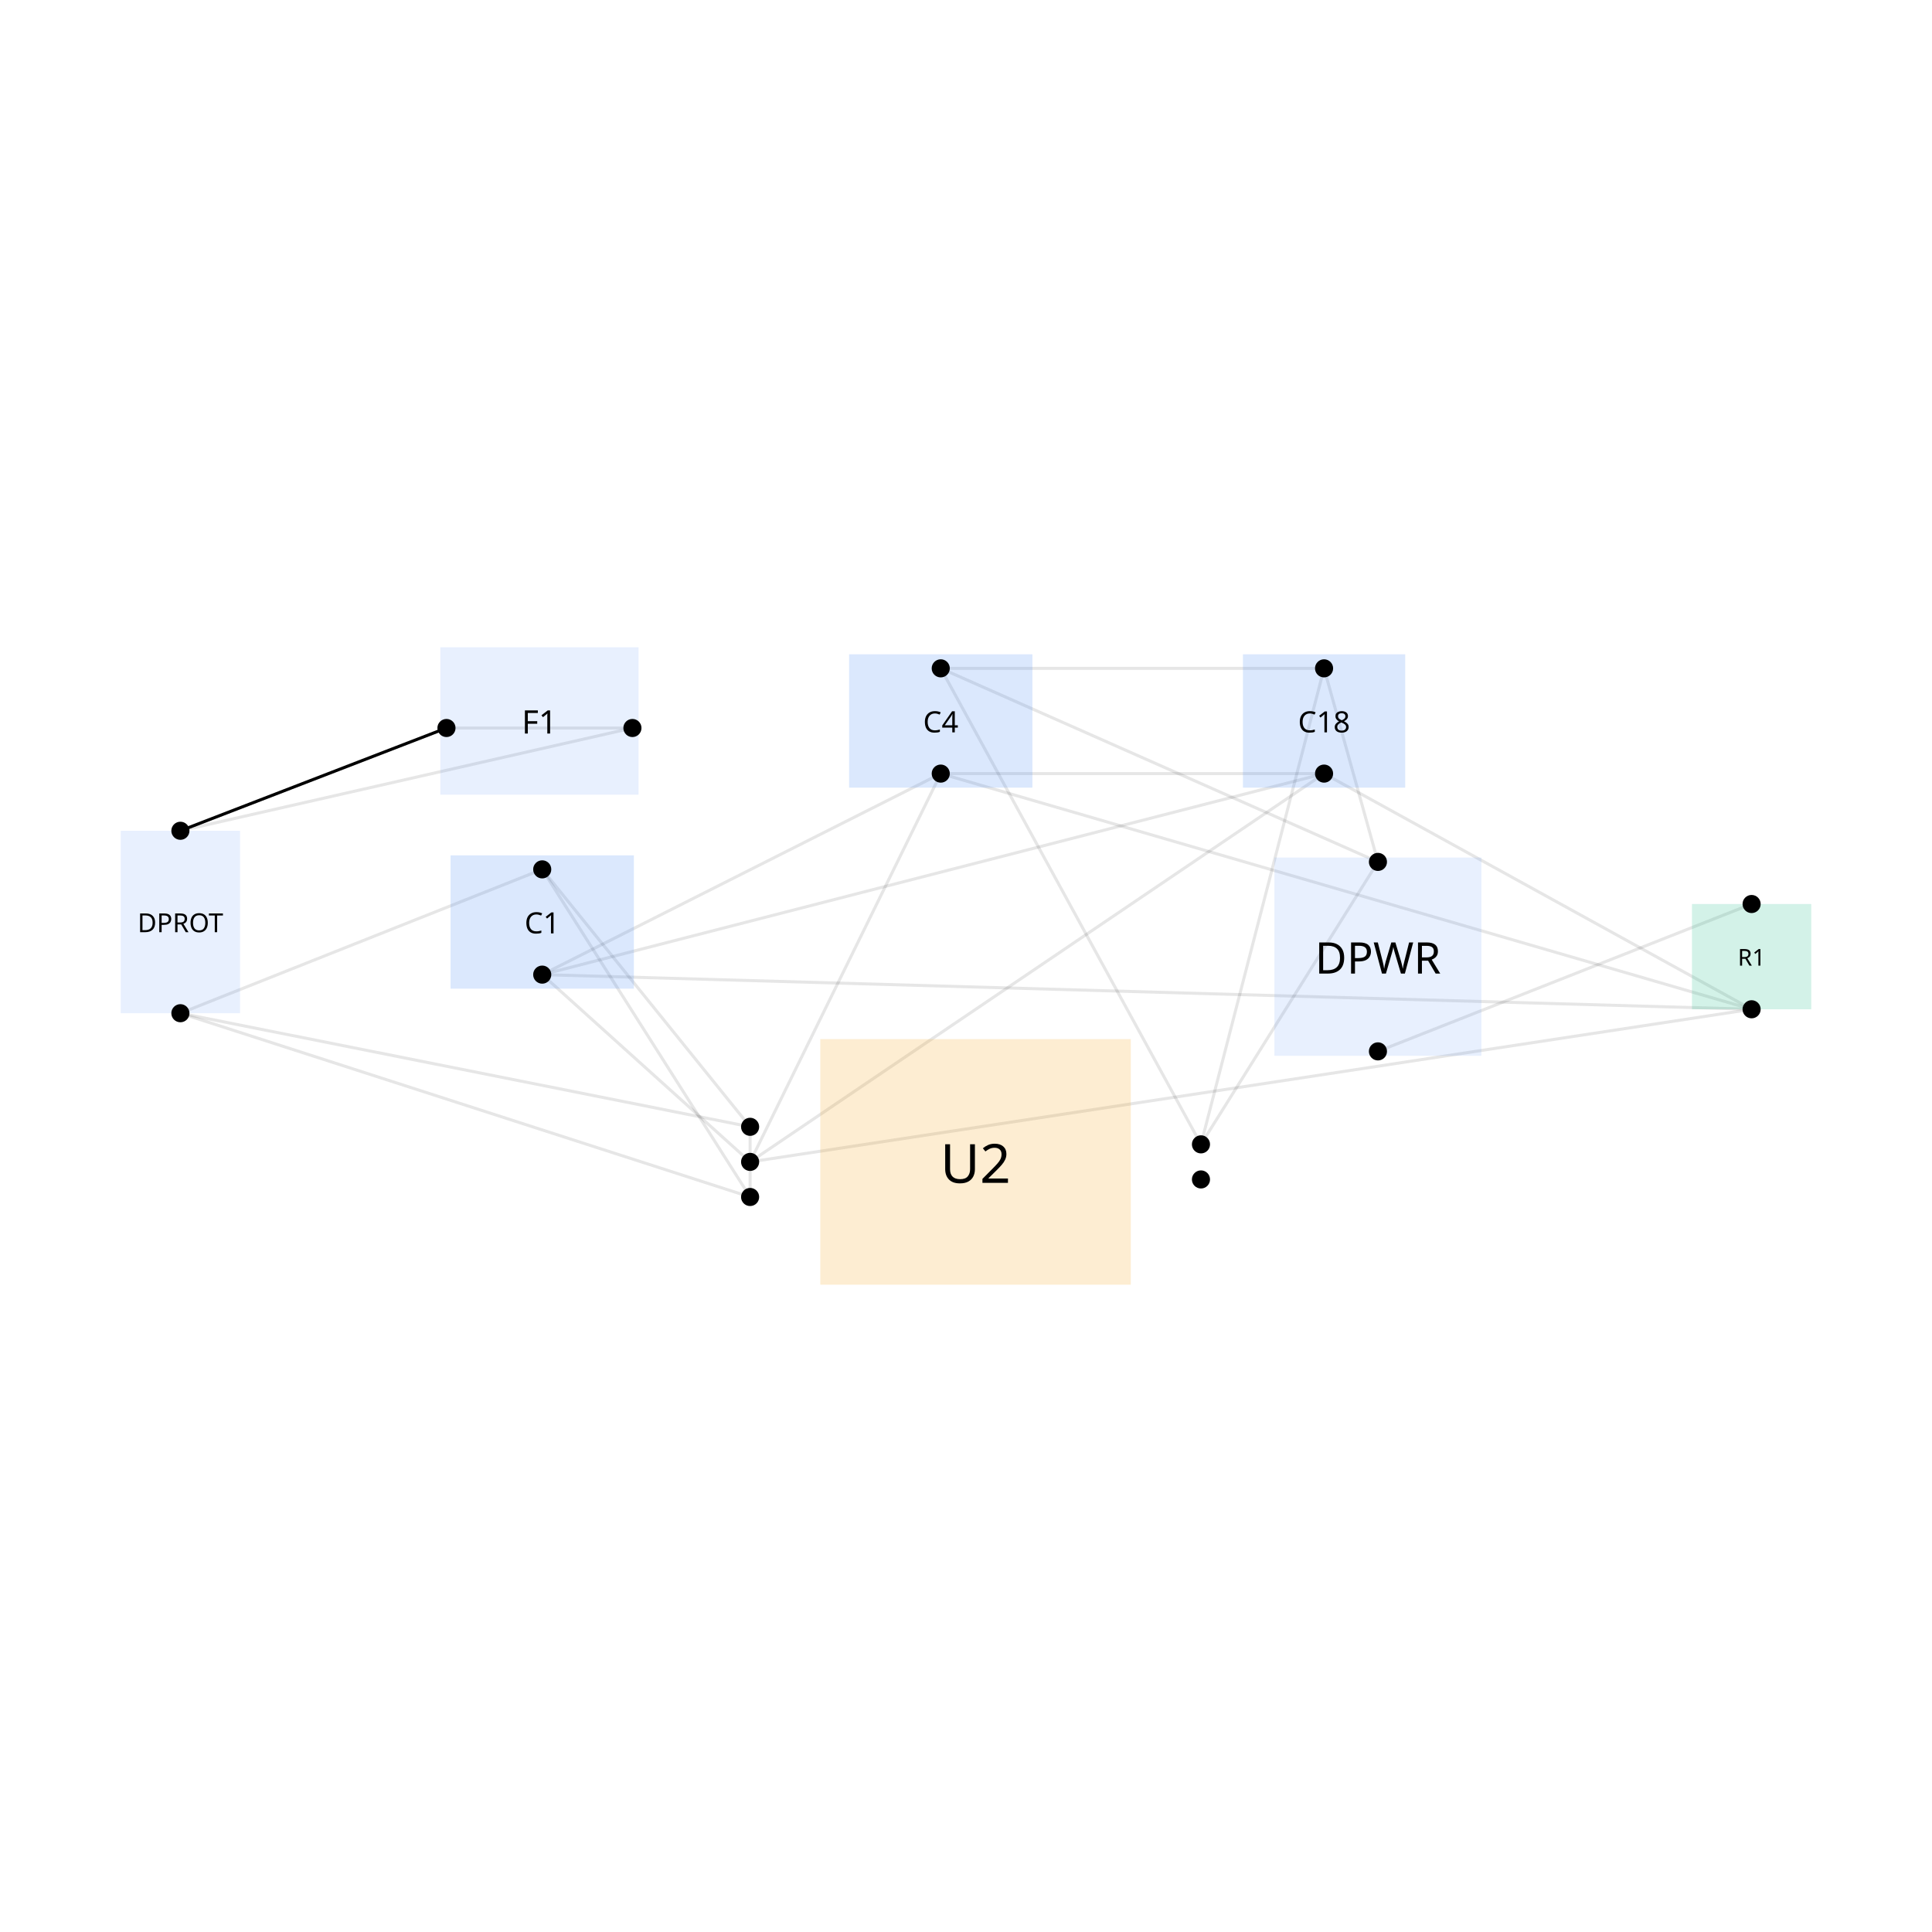
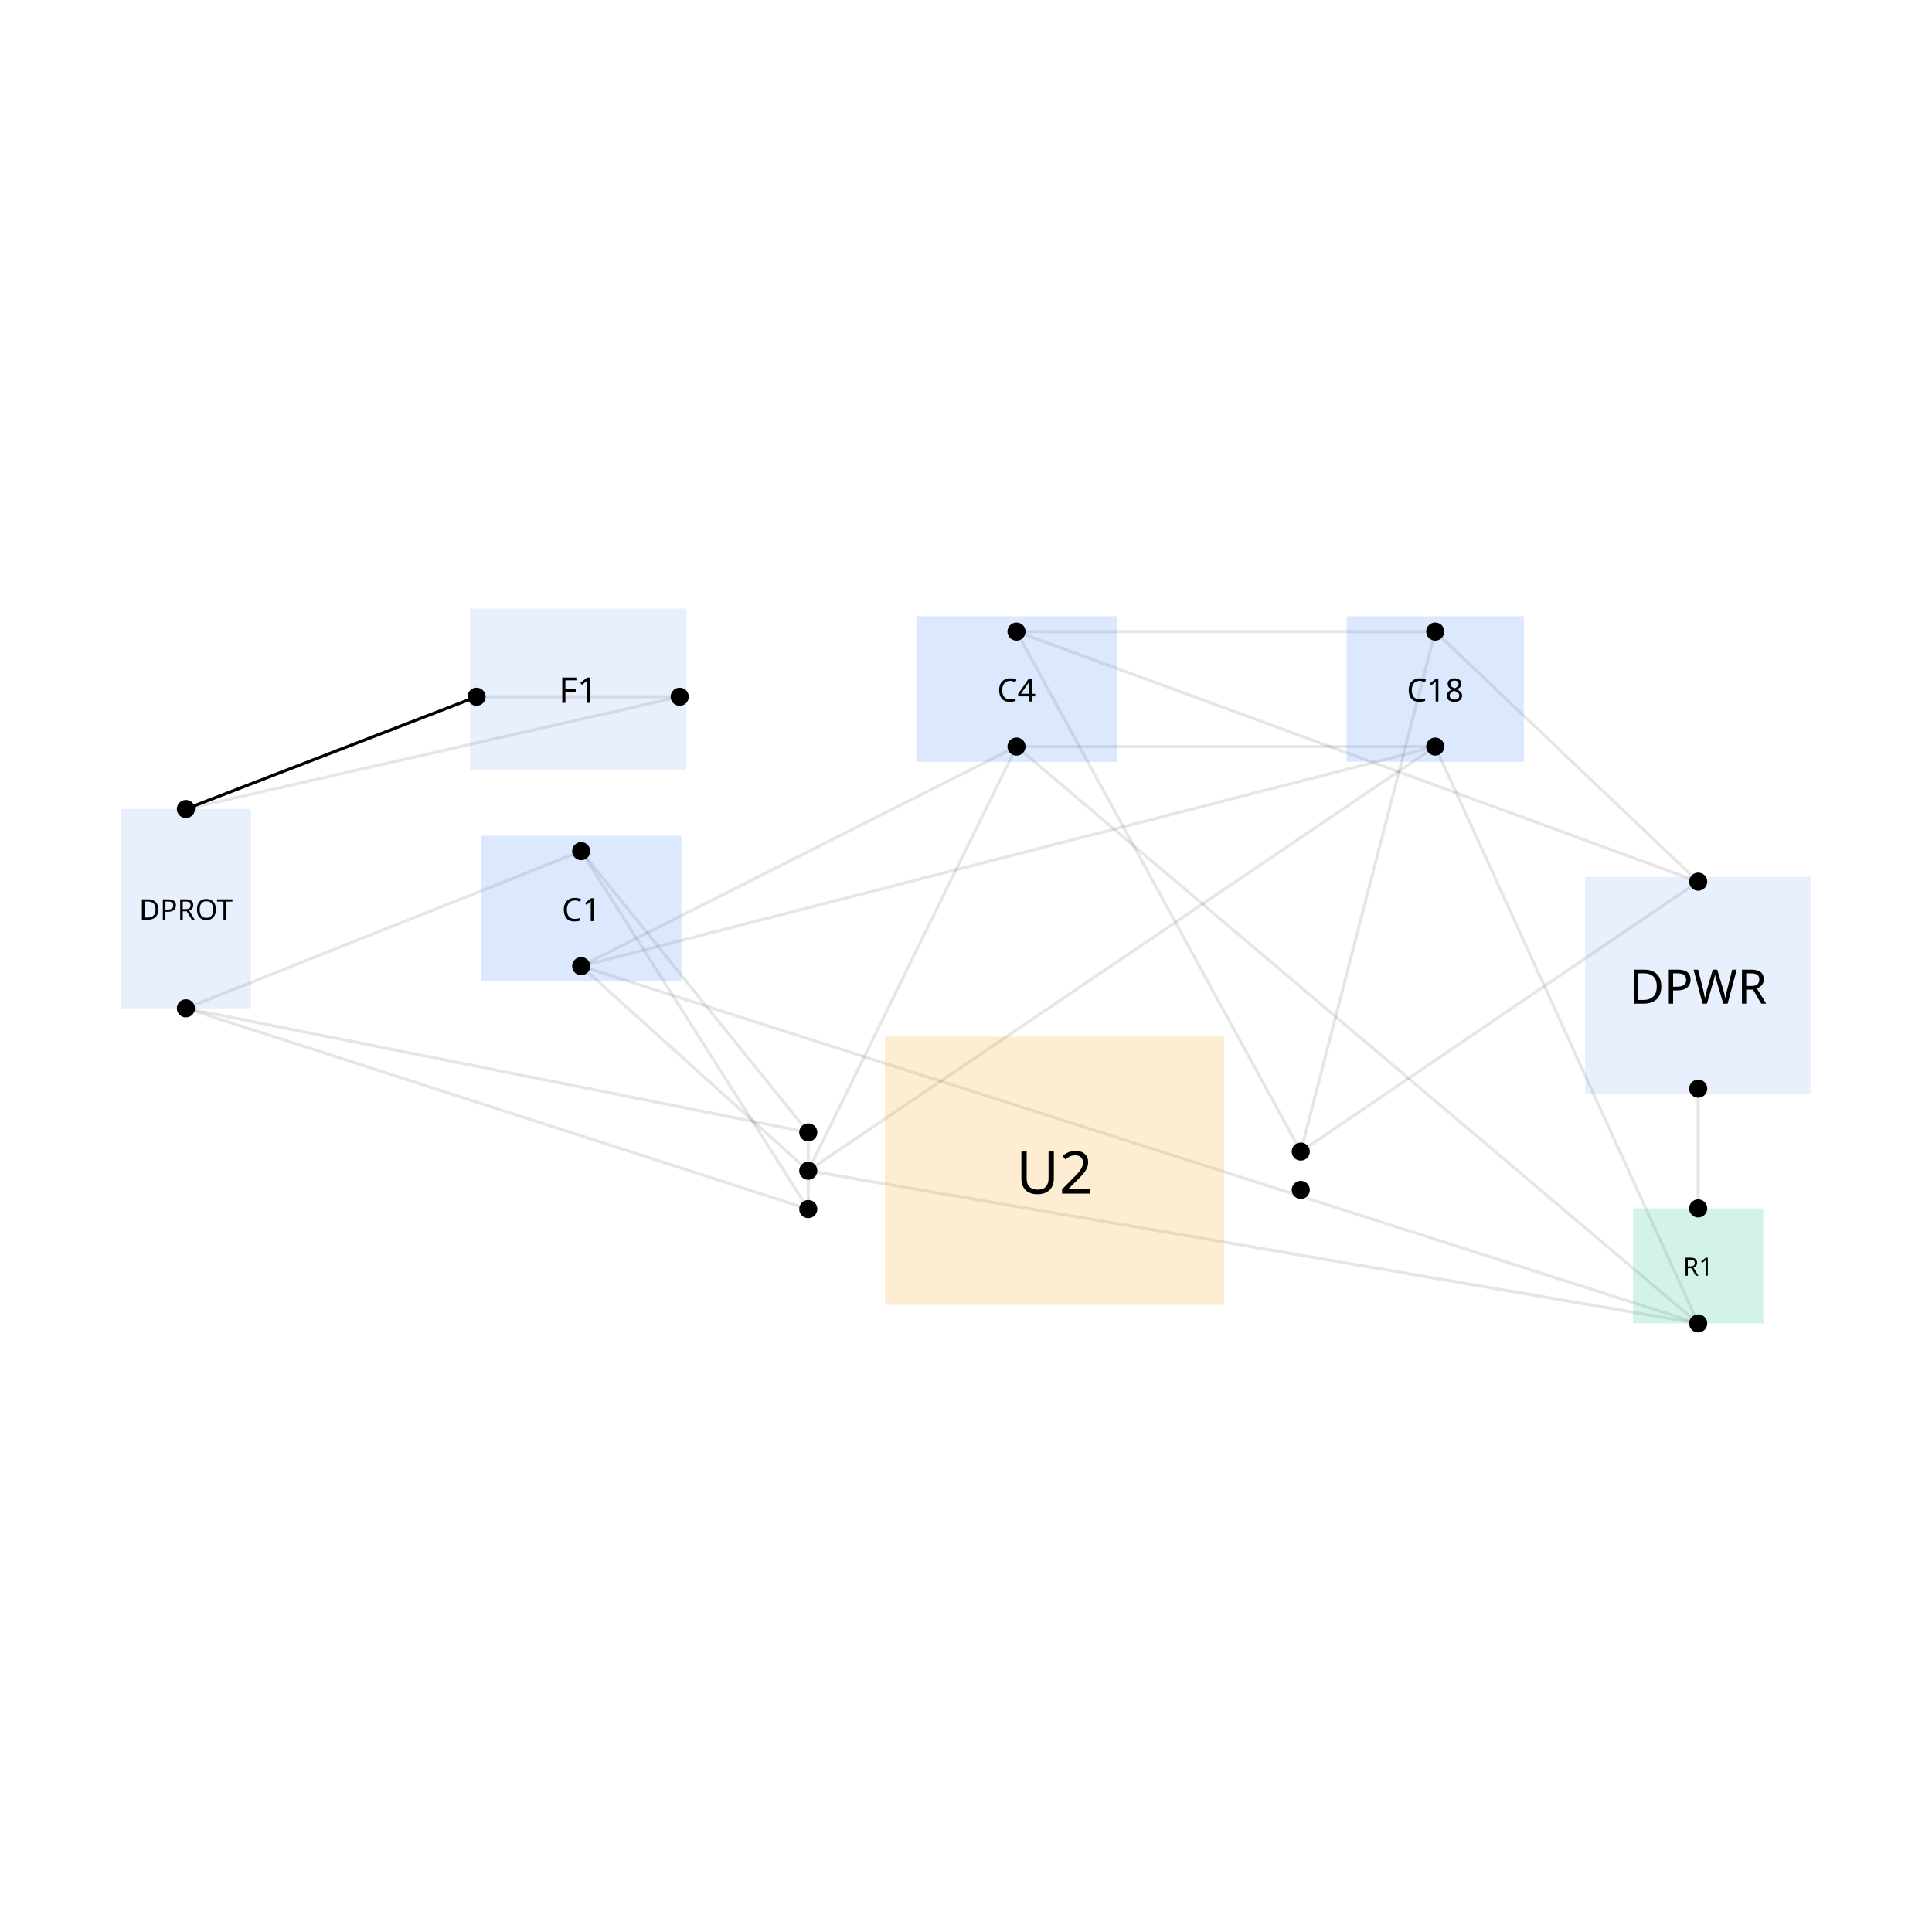
<svg xmlns="http://www.w3.org/2000/svg" width="640" height="640" viewBox="0 0 640 640">
  <rect width="100%" height="100%" fill="white" />
  <g>
-     <polyline data-points="-4.532499999999999,1.8875000000000002 -1.9558333333333324,2.473333333333333" data-type="line" data-label="" points="59.759,275.204 209.499,241.159" fill="none" stroke="rgba(0,0,0,0.1)" stroke-width="1px" />
+     <polyline data-points="-4.532499999999999,1.8875000000000002 -1.9558333333333324,2.473333333333333" data-type="line" data-label="" points="61.584,267.997 225.159,230.806" fill="none" stroke="rgba(0,0,0,0.1)" stroke-width="1px" />
  </g>
  <g>
-     <polyline data-points="-4.532499999999999,1.8875000000000002 -3.0158333333333323,2.473333333333333" data-type="line" data-label="" points="59.759,275.204 147.898,241.159" fill="none" stroke="rgba(0,0,0,0.1)" stroke-width="1px" />
+     <polyline data-points="-4.532499999999999,1.8875000000000002 -3.0158333333333323,2.473333333333333" data-type="line" data-label="" points="61.584,267.997 157.867,230.806" fill="none" stroke="rgba(0,0,0,0.1)" stroke-width="1px" />
  </g>
  <g>
-     <polyline data-points="-1.9558333333333324,2.473333333333333 -3.0158333333333323,2.473333333333333" data-type="line" data-label="" points="209.499,241.159 147.898,241.159" fill="none" stroke="rgba(0,0,0,0.1)" stroke-width="1px" />
+     <polyline data-points="-1.9558333333333324,2.473333333333333 -3.0158333333333323,2.473333333333333" data-type="line" data-label="" points="225.159,230.806 157.867,230.806" fill="none" stroke="rgba(0,0,0,0.1)" stroke-width="1px" />
  </g>
  <g>
-     <polyline data-points="-4.532499999999999,0.8475000000000001 -1.2850000000000001,0.2" data-type="line" data-label="" points="59.759,335.642 248.484,373.271" fill="none" stroke="rgba(0,0,0,0.1)" stroke-width="1px" />
+     <polyline data-points="-4.532499999999999,0.8475000000000001 -1.2850000000000001,0.2" data-type="line" data-label="" points="61.584,334.019 267.746,375.124" fill="none" stroke="rgba(0,0,0,0.1)" stroke-width="1px" />
  </g>
  <g>
-     <polyline data-points="-4.532499999999999,0.8475000000000001 -1.2850000000000001,-0.2" data-type="line" data-label="" points="59.759,335.642 248.484,396.517" fill="none" stroke="rgba(0,0,0,0.1)" stroke-width="1px" />
+     <polyline data-points="-4.532499999999999,0.8475000000000001 -1.2850000000000001,-0.2" data-type="line" data-label="" points="61.584,334.019 267.746,400.518" fill="none" stroke="rgba(0,0,0,0.1)" stroke-width="1px" />
  </g>
  <g>
-     <polyline data-points="-4.532499999999999,0.8475000000000001 -2.469999999999999,1.6675000000000002" data-type="line" data-label="" points="59.759,335.642 179.619,287.989" fill="none" stroke="rgba(0,0,0,0.1)" stroke-width="1px" />
+     <polyline data-points="-4.532499999999999,0.8475000000000001 -2.469999999999999,1.6675000000000002" data-type="line" data-label="" points="61.584,334.019 192.518,281.963" fill="none" stroke="rgba(0,0,0,0.1)" stroke-width="1px" />
  </g>
  <g>
-     <polyline data-points="-1.2850000000000001,0.2 -1.2850000000000001,-0.2" data-type="line" data-label="" points="248.484,373.271 248.484,396.517" fill="none" stroke="rgba(0,0,0,0.1)" stroke-width="1px" />
+     <polyline data-points="-1.2850000000000001,0.2 -1.2850000000000001,-0.2" data-type="line" data-label="" points="267.746,375.124 267.746,400.518" fill="none" stroke="rgba(0,0,0,0.1)" stroke-width="1px" />
  </g>
  <g>
-     <polyline data-points="-1.2850000000000001,0.2 -2.469999999999999,1.6675000000000002" data-type="line" data-label="" points="248.484,373.271 179.619,287.989" fill="none" stroke="rgba(0,0,0,0.1)" stroke-width="1px" />
+     <polyline data-points="-1.2850000000000001,0.2 -2.469999999999999,1.6675000000000002" data-type="line" data-label="" points="267.746,375.124 192.518,281.963" fill="none" stroke="rgba(0,0,0,0.1)" stroke-width="1px" />
  </g>
  <g>
-     <polyline data-points="-1.2850000000000001,-0.2 -2.469999999999999,1.6675000000000002" data-type="line" data-label="" points="248.484,396.517 179.619,287.989" fill="none" stroke="rgba(0,0,0,0.1)" stroke-width="1px" />
+     <polyline data-points="-1.2850000000000001,-0.2 -2.469999999999999,1.6675000000000002" data-type="line" data-label="" points="267.746,400.518 192.518,281.963" fill="none" stroke="rgba(0,0,0,0.1)" stroke-width="1px" />
  </g>
  <g>
-     <polyline data-points="-1.2850000000000001,0 -2.469999999999999,1.0675000000000001" data-type="line" data-label="" points="248.484,384.894 179.619,322.857" fill="none" stroke="rgba(0,0,0,0.1)" stroke-width="1px" />
+     <polyline data-points="-1.2850000000000001,0 -2.469999999999999,1.0675000000000001" data-type="line" data-label="" points="267.746,387.821 192.518,320.053" fill="none" stroke="rgba(0,0,0,0.1)" stroke-width="1px" />
  </g>
  <g>
-     <polyline data-points="-1.2850000000000001,0 -0.19833333333333233,2.2133333333333334" data-type="line" data-label="" points="248.484,384.894 311.634,256.268" fill="none" stroke="rgba(0,0,0,0.1)" stroke-width="1px" />
+     <polyline data-points="-1.2850000000000001,0 -0.19833333333333233,2.2133333333333334" data-type="line" data-label="" points="267.746,387.821 336.73,247.312" fill="none" stroke="rgba(0,0,0,0.1)" stroke-width="1px" />
  </g>
  <g>
-     <polyline data-points="-1.2850000000000001,0 4.42375,0.8699999999999992" data-type="line" data-label="" points="248.484,384.894 580.241,334.335" fill="none" stroke="rgba(0,0,0,0.1)" stroke-width="1px" />
+     <polyline data-points="-1.2850000000000001,0 3.35875,-0.7966666666666669" data-type="line" data-label="" points="267.746,387.821 562.545,438.396" fill="none" stroke="rgba(0,0,0,0.1)" stroke-width="1px" />
  </g>
  <g>
-     <polyline data-points="-1.2850000000000001,0 1.9866666666666681,2.2133333333333334" data-type="line" data-label="" points="248.484,384.894 438.613,256.268" fill="none" stroke="rgba(0,0,0,0.1)" stroke-width="1px" />
+     <polyline data-points="-1.2850000000000001,0 1.9866666666666681,2.2133333333333334" data-type="line" data-label="" points="267.746,387.821 475.441,247.312" fill="none" stroke="rgba(0,0,0,0.1)" stroke-width="1px" />
  </g>
  <g>
-     <polyline data-points="-2.469999999999999,1.0675000000000001 -0.19833333333333233,2.2133333333333334" data-type="line" data-label="" points="179.619,322.857 311.634,256.268" fill="none" stroke="rgba(0,0,0,0.1)" stroke-width="1px" />
+     <polyline data-points="-2.469999999999999,1.0675000000000001 -0.19833333333333233,2.2133333333333334" data-type="line" data-label="" points="192.518,320.053 336.73,247.312" fill="none" stroke="rgba(0,0,0,0.1)" stroke-width="1px" />
  </g>
  <g>
-     <polyline data-points="-2.469999999999999,1.0675000000000001 4.42375,0.8699999999999992" data-type="line" data-label="" points="179.619,322.857 580.241,334.335" fill="none" stroke="rgba(0,0,0,0.1)" stroke-width="1px" />
+     <polyline data-points="-2.469999999999999,1.0675000000000001 3.35875,-0.7966666666666669" data-type="line" data-label="" points="192.518,320.053 562.545,438.396" fill="none" stroke="rgba(0,0,0,0.1)" stroke-width="1px" />
  </g>
  <g>
-     <polyline data-points="-2.469999999999999,1.0675000000000001 1.9866666666666681,2.2133333333333334" data-type="line" data-label="" points="179.619,322.857 438.613,256.268" fill="none" stroke="rgba(0,0,0,0.1)" stroke-width="1px" />
+     <polyline data-points="-2.469999999999999,1.0675000000000001 1.9866666666666681,2.2133333333333334" data-type="line" data-label="" points="192.518,320.053 475.441,247.312" fill="none" stroke="rgba(0,0,0,0.1)" stroke-width="1px" />
  </g>
  <g>
-     <polyline data-points="-0.19833333333333233,2.2133333333333334 4.42375,0.8699999999999992" data-type="line" data-label="" points="311.634,256.268 580.241,334.335" fill="none" stroke="rgba(0,0,0,0.1)" stroke-width="1px" />
+     <polyline data-points="-0.19833333333333233,2.2133333333333334 3.35875,-0.7966666666666669" data-type="line" data-label="" points="336.73,247.312 562.545,438.396" fill="none" stroke="rgba(0,0,0,0.1)" stroke-width="1px" />
  </g>
  <g>
-     <polyline data-points="-0.19833333333333233,2.2133333333333334 1.9866666666666681,2.2133333333333334" data-type="line" data-label="" points="311.634,256.268 438.613,256.268" fill="none" stroke="rgba(0,0,0,0.1)" stroke-width="1px" />
+     <polyline data-points="-0.19833333333333233,2.2133333333333334 1.9866666666666681,2.2133333333333334" data-type="line" data-label="" points="336.73,247.312 475.441,247.312" fill="none" stroke="rgba(0,0,0,0.1)" stroke-width="1px" />
  </g>
  <g>
-     <polyline data-points="4.42375,0.8699999999999992 1.9866666666666681,2.2133333333333334" data-type="line" data-label="" points="580.241,334.335 438.613,256.268" fill="none" stroke="rgba(0,0,0,0.1)" stroke-width="1px" />
+     <polyline data-points="3.35875,-0.7966666666666669 1.9866666666666681,2.2133333333333334" data-type="line" data-label="" points="562.545,438.396 475.441,247.312" fill="none" stroke="rgba(0,0,0,0.1)" stroke-width="1px" />
  </g>
  <g>
-     <polyline data-points="1.2850000000000001,0.1 -0.1983333333333324,2.813333333333333" data-type="line" data-label="" points="397.836,379.082 311.634,221.4" fill="none" stroke="rgba(0,0,0,0.1)" stroke-width="1px" />
+     <polyline data-points="1.2850000000000001,0.1 -0.1983333333333324,2.813333333333333" data-type="line" data-label="" points="430.897,381.473 336.73,209.222" fill="none" stroke="rgba(0,0,0,0.1)" stroke-width="1px" />
  </g>
  <g>
-     <polyline data-points="1.2850000000000001,0.1 2.29375,1.7099999999999993" data-type="line" data-label="" points="397.836,379.082 456.459,285.519" fill="none" stroke="rgba(0,0,0,0.1)" stroke-width="1px" />
+     <polyline data-points="1.2850000000000001,0.1 3.35875,1.5083333333333333" data-type="line" data-label="" points="430.897,381.473 562.545,292.067" fill="none" stroke="rgba(0,0,0,0.1)" stroke-width="1px" />
  </g>
  <g>
-     <polyline data-points="1.2850000000000001,0.1 1.9866666666666681,2.813333333333333" data-type="line" data-label="" points="397.836,379.082 438.613,221.4" fill="none" stroke="rgba(0,0,0,0.1)" stroke-width="1px" />
+     <polyline data-points="1.2850000000000001,0.1 1.9866666666666681,2.813333333333333" data-type="line" data-label="" points="430.897,381.473 475.441,209.222" fill="none" stroke="rgba(0,0,0,0.1)" stroke-width="1px" />
  </g>
  <g>
-     <polyline data-points="-0.1983333333333324,2.813333333333333 2.29375,1.7099999999999993" data-type="line" data-label="" points="311.634,221.4 456.459,285.519" fill="none" stroke="rgba(0,0,0,0.1)" stroke-width="1px" />
+     <polyline data-points="-0.1983333333333324,2.813333333333333 3.35875,1.5083333333333333" data-type="line" data-label="" points="336.73,209.222 562.545,292.067" fill="none" stroke="rgba(0,0,0,0.1)" stroke-width="1px" />
  </g>
  <g>
-     <polyline data-points="-0.1983333333333324,2.813333333333333 1.9866666666666681,2.813333333333333" data-type="line" data-label="" points="311.634,221.4 438.613,221.4" fill="none" stroke="rgba(0,0,0,0.1)" stroke-width="1px" />
+     <polyline data-points="-0.1983333333333324,2.813333333333333 1.9866666666666681,2.813333333333333" data-type="line" data-label="" points="336.73,209.222 475.441,209.222" fill="none" stroke="rgba(0,0,0,0.1)" stroke-width="1px" />
  </g>
  <g>
-     <polyline data-points="2.29375,1.7099999999999993 1.9866666666666681,2.813333333333333" data-type="line" data-label="" points="456.459,285.519 438.613,221.4" fill="none" stroke="rgba(0,0,0,0.1)" stroke-width="1px" />
+     <polyline data-points="3.35875,1.5083333333333333 1.9866666666666681,2.813333333333333" data-type="line" data-label="" points="562.545,292.067 475.441,209.222" fill="none" stroke="rgba(0,0,0,0.1)" stroke-width="1px" />
  </g>
  <g>
-     <polyline data-points="2.29375,0.6299999999999992 4.42375,1.4699999999999993" data-type="line" data-label="" points="456.459,348.282 580.241,299.466" fill="none" stroke="rgba(0,0,0,0.1)" stroke-width="1px" />
+     <polyline data-points="3.35875,0.42833333333333323 3.35875,-0.19666666666666682" data-type="line" data-label="" points="562.545,360.629 562.545,400.306" fill="none" stroke="rgba(0,0,0,0.1)" stroke-width="1px" />
  </g>
  <g>
-     <polyline data-points="-3.0158333333333323,2.473333333333333 -4.532499999999999,1.8875000000000002" data-type="line" data-label="" points="147.898,241.159 59.759,275.204" fill="none" stroke="black" stroke-width="1px" />
+     <polyline data-points="-3.0158333333333323,2.473333333333333 -4.532499999999999,1.8875000000000002" data-type="line" data-label="" points="157.867,230.806 61.584,267.997" fill="none" stroke="black" stroke-width="1px" />
  </g>
  <g>
-     <rect data-type="rect" data-label="DPROT" data-x="-4.532499999999999" data-y="1.3675000000000002" x="40" y="275.204" width="39.517" height="60.438" fill="rgba(59, 130, 246, 0.12)" stroke="none" stroke-width="0.017" />
+     <rect data-type="rect" data-label="DPROT" data-x="-4.532499999999999" data-y="1.3675000000000002" x="40" y="267.997" width="43.168" height="66.022" fill="rgba(59, 130, 246, 0.12)" stroke="none" stroke-width="0.016" />
  </g>
  <g>
-     <rect data-type="rect" data-label="F1" data-x="-2.4858333333333325" data-y="2.513333333333333" x="145.864" y="214.426" width="65.669" height="48.816" fill="rgba(59, 130, 246, 0.12)" stroke="none" stroke-width="0.017" />
+     <rect data-type="rect" data-label="F1" data-x="-2.4858333333333325" data-y="2.513333333333333" x="155.645" y="201.604" width="71.736" height="53.326" fill="rgba(59, 130, 246, 0.12)" stroke="none" stroke-width="0.016" />
  </g>
  <g>
-     <rect data-type="rect" data-label="U2" data-x="0" data-y="0" x="271.729" y="344.214" width="102.862" height="81.359" fill="rgba(245, 158, 11, 0.18)" stroke="none" stroke-width="0.017" />
+     <rect data-type="rect" data-label="U2" data-x="0" data-y="0" x="293.139" y="343.383" width="112.365" height="88.876" fill="rgba(245, 158, 11, 0.18)" stroke="none" stroke-width="0.016" />
  </g>
  <g>
-     <rect data-type="rect" data-label="C1" data-x="-2.469999999999999" data-y="1.3675000000000002" x="149.254" y="283.34" width="60.729" height="44.167" fill="rgba(59, 130, 246, 0.18)" stroke="none" stroke-width="0.017" />
+     <rect data-type="rect" data-label="C1" data-x="-2.469999999999999" data-y="1.3675000000000002" x="159.348" y="276.884" width="66.34" height="48.247" fill="rgba(59, 130, 246, 0.18)" stroke="none" stroke-width="0.016" />
  </g>
  <g>
-     <rect data-type="rect" data-label="C4" data-x="-0.19833333333333236" data-y="2.513333333333333" x="281.27" y="216.751" width="60.729" height="44.167" fill="rgba(59, 130, 246, 0.18)" stroke="none" stroke-width="0.017" />
+     <rect data-type="rect" data-label="C4" data-x="-0.19833333333333236" data-y="2.513333333333333" x="303.561" y="204.143" width="66.34" height="48.247" fill="rgba(59, 130, 246, 0.18)" stroke="none" stroke-width="0.016" />
  </g>
  <g>
-     <rect data-type="rect" data-label="DPWR" data-x="2.29375" data-y="1.1699999999999993" x="422.171" y="284.066" width="68.574" height="65.669" fill="rgba(59, 130, 246, 0.12)" stroke="none" stroke-width="0.017" />
+     <rect data-type="rect" data-label="DPWR" data-x="3.35875" data-y="0.9683333333333333" x="525.09" y="290.48" width="74.91" height="71.736" fill="rgba(59, 130, 246, 0.12)" stroke="none" stroke-width="0.016" />
  </g>
  <g>
-     <rect data-type="rect" data-label="R1" data-x="4.42375" data-y="1.1699999999999993" x="560.483" y="299.466" width="39.517" height="34.868" fill="rgba(16, 185, 129, 0.18)" stroke="none" stroke-width="0.017" />
+     <rect data-type="rect" data-label="R1" data-x="3.35875" data-y="-0.4966666666666668" x="540.961" y="400.306" width="43.168" height="38.09" fill="rgba(16, 185, 129, 0.18)" stroke="none" stroke-width="0.016" />
  </g>
  <g>
-     <rect data-type="rect" data-label="C18" data-x="1.9866666666666681" data-y="2.513333333333333" x="411.735" y="216.751" width="53.755" height="44.167" fill="rgba(59, 130, 246, 0.18)" stroke="none" stroke-width="0.017" />
+     <rect data-type="rect" data-label="C18" data-x="1.9866666666666681" data-y="2.513333333333333" x="446.08" y="204.143" width="58.722" height="48.247" fill="rgba(59, 130, 246, 0.18)" stroke="none" stroke-width="0.016" />
  </g>
-   <text data-type="text" data-label="DPROT" data-x="-4.532499999999999" data-y="1.3675000000000002" x="59.759" y="305.423" fill="black" font-size="8.694" font-family="sans-serif" text-anchor="middle" dominant-baseline="central">DPROT</text>
-   <text data-type="text" data-label="F1" data-x="-2.4858333333333325" data-y="2.513333333333333" x="178.698" y="238.834" fill="black" font-size="10.739" font-family="sans-serif" text-anchor="middle" dominant-baseline="central">F1</text>
-   <text data-type="text" data-label="U2" data-x="0" data-y="0" x="323.16" y="384.894" fill="black" font-size="17.899" font-family="sans-serif" text-anchor="middle" dominant-baseline="central">U2</text>
-   <text data-type="text" data-label="C1" data-x="-2.469999999999999" data-y="1.3675000000000002" x="179.619" y="305.423" fill="black" font-size="9.717" font-family="sans-serif" text-anchor="middle" dominant-baseline="central">C1</text>
-   <text data-type="text" data-label="C4" data-x="-0.19833333333333236" data-y="2.513333333333333" x="311.634" y="238.834" fill="black" font-size="9.717" font-family="sans-serif" text-anchor="middle" dominant-baseline="central">C4</text>
-   <text data-type="text" data-label="DPWR" data-x="2.29375" data-y="1.1699999999999993" x="456.459" y="316.901" fill="black" font-size="14.447" font-family="sans-serif" text-anchor="middle" dominant-baseline="central">DPWR</text>
-   <text data-type="text" data-label="R1" data-x="4.42375" data-y="1.1699999999999993" x="580.241" y="316.901" fill="black" font-size="7.671" font-family="sans-serif" text-anchor="middle" dominant-baseline="central">R1</text>
-   <text data-type="text" data-label="C18" data-x="1.9866666666666681" data-y="2.513333333333333" x="438.613" y="238.834" fill="black" font-size="9.717" font-family="sans-serif" text-anchor="middle" dominant-baseline="central">C18</text>
+   <text data-type="text" data-label="DPROT" data-x="-4.532499999999999" data-y="1.3675000000000002" x="61.584" y="301.008" fill="black" font-size="9.497" font-family="sans-serif" text-anchor="middle" dominant-baseline="central">DPROT</text>
+   <text data-type="text" data-label="F1" data-x="-2.4858333333333325" data-y="2.513333333333333" x="191.513" y="228.267" fill="black" font-size="11.732" font-family="sans-serif" text-anchor="middle" dominant-baseline="central">F1</text>
+   <text data-type="text" data-label="U2" data-x="0" data-y="0" x="349.321" y="387.821" fill="black" font-size="19.553" font-family="sans-serif" text-anchor="middle" dominant-baseline="central">U2</text>
+   <text data-type="text" data-label="C1" data-x="-2.469999999999999" data-y="1.3675000000000002" x="192.518" y="301.008" fill="black" font-size="10.614" font-family="sans-serif" text-anchor="middle" dominant-baseline="central">C1</text>
+   <text data-type="text" data-label="C4" data-x="-0.19833333333333236" data-y="2.513333333333333" x="336.73" y="228.267" fill="black" font-size="10.614" font-family="sans-serif" text-anchor="middle" dominant-baseline="central">C4</text>
+   <text data-type="text" data-label="DPWR" data-x="3.35875" data-y="0.9683333333333333" x="562.545" y="326.348" fill="black" font-size="15.782" font-family="sans-serif" text-anchor="middle" dominant-baseline="central">DPWR</text>
+   <text data-type="text" data-label="R1" data-x="3.35875" data-y="-0.4966666666666668" x="562.545" y="419.351" fill="black" font-size="8.38" font-family="sans-serif" text-anchor="middle" dominant-baseline="central">R1</text>
+   <text data-type="text" data-label="C18" data-x="1.9866666666666681" data-y="2.513333333333333" x="475.441" y="228.267" fill="black" font-size="10.614" font-family="sans-serif" text-anchor="middle" dominant-baseline="central">C18</text>
  <g>
-     <circle data-type="point" data-label="DPROT.1 (unnamedsubcircuitsubcircuit_source_group_0_connectivity_net0)" data-x="-4.532499999999999" data-y="1.8875000000000002" cx="59.759" cy="275.204" r="3" fill="black" />
+     <circle data-type="point" data-label="DPROT.1 (unnamedsubcircuitsubcircuit_source_group_0_connectivity_net0)" data-x="-4.532499999999999" data-y="1.8875000000000002" cx="61.584" cy="267.997" r="3" fill="black" />
  </g>
  <g>
-     <circle data-type="point" data-label="DPROT.2 (unnamedsubcircuitsubcircuit_source_group_0_connectivity_net1)" data-x="-4.532499999999999" data-y="0.8475000000000001" cx="59.759" cy="335.642" r="3" fill="black" />
+     <circle data-type="point" data-label="DPROT.2 (unnamedsubcircuitsubcircuit_source_group_0_connectivity_net1)" data-x="-4.532499999999999" data-y="0.8475000000000001" cx="61.584" cy="334.019" r="3" fill="black" />
  </g>
  <g>
-     <circle data-type="point" data-label="F1.1 (unnamedsubcircuitsubcircuit_source_group_0_connectivity_net0)" data-x="-1.9558333333333324" data-y="2.473333333333333" cx="209.499" cy="241.159" r="3" fill="black" />
+     <circle data-type="point" data-label="F1.1 (unnamedsubcircuitsubcircuit_source_group_0_connectivity_net0)" data-x="-1.9558333333333324" data-y="2.473333333333333" cx="225.159" cy="230.806" r="3" fill="black" />
  </g>
  <g>
-     <circle data-type="point" data-label="F1.2 (unnamedsubcircuitsubcircuit_source_group_0_connectivity_net0)" data-x="-3.0158333333333323" data-y="2.473333333333333" cx="147.898" cy="241.159" r="3" fill="black" />
+     <circle data-type="point" data-label="F1.2 (unnamedsubcircuitsubcircuit_source_group_0_connectivity_net0)" data-x="-3.0158333333333323" data-y="2.473333333333333" cx="157.867" cy="230.806" r="3" fill="black" />
  </g>
  <g>
-     <circle data-type="point" data-label="U2.1 (unnamedsubcircuitsubcircuit_source_group_0_connectivity_net1)" data-x="-1.2850000000000001" data-y="0.2" cx="248.484" cy="373.271" r="3" fill="black" />
+     <circle data-type="point" data-label="U2.1 (unnamedsubcircuitsubcircuit_source_group_0_connectivity_net1)" data-x="-1.2850000000000001" data-y="0.2" cx="267.746" cy="375.124" r="3" fill="black" />
  </g>
  <g>
-     <circle data-type="point" data-label="U2.2 (unnamedsubcircuitsubcircuit_source_group_0_connectivity_net3)" data-x="-1.2850000000000001" data-y="0" cx="248.484" cy="384.894" r="3" fill="black" />
+     <circle data-type="point" data-label="U2.2 (unnamedsubcircuitsubcircuit_source_group_0_connectivity_net3)" data-x="-1.2850000000000001" data-y="0" cx="267.746" cy="387.821" r="3" fill="black" />
  </g>
  <g>
-     <circle data-type="point" data-label="U2.3 (unnamedsubcircuitsubcircuit_source_group_0_connectivity_net1)" data-x="-1.2850000000000001" data-y="-0.2" cx="248.484" cy="396.517" r="3" fill="black" />
+     <circle data-type="point" data-label="U2.3 (unnamedsubcircuitsubcircuit_source_group_0_connectivity_net1)" data-x="-1.2850000000000001" data-y="-0.2" cx="267.746" cy="400.518" r="3" fill="black" />
  </g>
  <g>
-     <circle data-type="point" data-label="U2.4" data-x="1.2850000000000001" data-y="-0.1" cx="397.836" cy="390.705" r="3" fill="black" />
+     <circle data-type="point" data-label="U2.4" data-x="1.2850000000000001" data-y="-0.1" cx="430.897" cy="394.169" r="3" fill="black" />
  </g>
  <g>
-     <circle data-type="point" data-label="U2.5 (unnamedsubcircuitsubcircuit_source_group_0_connectivity_net2)" data-x="1.2850000000000001" data-y="0.1" cx="397.836" cy="379.082" r="3" fill="black" />
+     <circle data-type="point" data-label="U2.5 (unnamedsubcircuitsubcircuit_source_group_0_connectivity_net2)" data-x="1.2850000000000001" data-y="0.1" cx="430.897" cy="381.473" r="3" fill="black" />
  </g>
  <g>
-     <circle data-type="point" data-label="C1.1 (unnamedsubcircuitsubcircuit_source_group_0_connectivity_net1)" data-x="-2.469999999999999" data-y="1.6675000000000002" cx="179.619" cy="287.989" r="3" fill="black" />
+     <circle data-type="point" data-label="C1.1 (unnamedsubcircuitsubcircuit_source_group_0_connectivity_net1)" data-x="-2.469999999999999" data-y="1.6675000000000002" cx="192.518" cy="281.963" r="3" fill="black" />
  </g>
  <g>
-     <circle data-type="point" data-label="C1.2 (unnamedsubcircuitsubcircuit_source_group_0_connectivity_net3)" data-x="-2.469999999999999" data-y="1.0675000000000001" cx="179.619" cy="322.857" r="3" fill="black" />
+     <circle data-type="point" data-label="C1.2 (unnamedsubcircuitsubcircuit_source_group_0_connectivity_net3)" data-x="-2.469999999999999" data-y="1.0675000000000001" cx="192.518" cy="320.053" r="3" fill="black" />
  </g>
  <g>
-     <circle data-type="point" data-label="C4.1 (unnamedsubcircuitsubcircuit_source_group_0_connectivity_net2)" data-x="-0.1983333333333324" data-y="2.813333333333333" cx="311.634" cy="221.4" r="3" fill="black" />
+     <circle data-type="point" data-label="C4.1 (unnamedsubcircuitsubcircuit_source_group_0_connectivity_net2)" data-x="-0.1983333333333324" data-y="2.813333333333333" cx="336.73" cy="209.222" r="3" fill="black" />
  </g>
  <g>
-     <circle data-type="point" data-label="C4.2 (unnamedsubcircuitsubcircuit_source_group_0_connectivity_net3)" data-x="-0.19833333333333233" data-y="2.2133333333333334" cx="311.634" cy="256.268" r="3" fill="black" />
+     <circle data-type="point" data-label="C4.2 (unnamedsubcircuitsubcircuit_source_group_0_connectivity_net3)" data-x="-0.19833333333333233" data-y="2.2133333333333334" cx="336.73" cy="247.312" r="3" fill="black" />
  </g>
  <g>
-     <circle data-type="point" data-label="DPWR.1 (unnamedsubcircuitsubcircuit_source_group_0_connectivity_net2)" data-x="2.29375" data-y="1.7099999999999993" cx="456.459" cy="285.519" r="3" fill="black" />
+     <circle data-type="point" data-label="DPWR.1 (unnamedsubcircuitsubcircuit_source_group_0_connectivity_net2)" data-x="3.35875" data-y="1.5083333333333333" cx="562.545" cy="292.067" r="3" fill="black" />
  </g>
  <g>
-     <circle data-type="point" data-label="DPWR.2 (unnamedsubcircuitsubcircuit_source_group_0_connectivity_net4)" data-x="2.29375" data-y="0.6299999999999992" cx="456.459" cy="348.282" r="3" fill="black" />
+     <circle data-type="point" data-label="DPWR.2 (unnamedsubcircuitsubcircuit_source_group_0_connectivity_net4)" data-x="3.35875" data-y="0.42833333333333323" cx="562.545" cy="360.629" r="3" fill="black" />
  </g>
  <g>
-     <circle data-type="point" data-label="R1.1 (unnamedsubcircuitsubcircuit_source_group_0_connectivity_net4)" data-x="4.42375" data-y="1.4699999999999993" cx="580.241" cy="299.466" r="3" fill="black" />
+     <circle data-type="point" data-label="R1.1 (unnamedsubcircuitsubcircuit_source_group_0_connectivity_net4)" data-x="3.35875" data-y="-0.19666666666666682" cx="562.545" cy="400.306" r="3" fill="black" />
  </g>
  <g>
-     <circle data-type="point" data-label="R1.2 (unnamedsubcircuitsubcircuit_source_group_0_connectivity_net3)" data-x="4.42375" data-y="0.8699999999999992" cx="580.241" cy="334.335" r="3" fill="black" />
+     <circle data-type="point" data-label="R1.2 (unnamedsubcircuitsubcircuit_source_group_0_connectivity_net3)" data-x="3.35875" data-y="-0.7966666666666669" cx="562.545" cy="438.396" r="3" fill="black" />
  </g>
  <g>
-     <circle data-type="point" data-label="C18.1 (unnamedsubcircuitsubcircuit_source_group_0_connectivity_net2)" data-x="1.9866666666666681" data-y="2.813333333333333" cx="438.613" cy="221.4" r="3" fill="black" />
+     <circle data-type="point" data-label="C18.1 (unnamedsubcircuitsubcircuit_source_group_0_connectivity_net2)" data-x="1.9866666666666681" data-y="2.813333333333333" cx="475.441" cy="209.222" r="3" fill="black" />
  </g>
  <g>
-     <circle data-type="point" data-label="C18.2 (unnamedsubcircuitsubcircuit_source_group_0_connectivity_net3)" data-x="1.9866666666666681" data-y="2.2133333333333334" cx="438.613" cy="256.268" r="3" fill="black" />
+     <circle data-type="point" data-label="C18.2 (unnamedsubcircuitsubcircuit_source_group_0_connectivity_net3)" data-x="1.9866666666666681" data-y="2.2133333333333334" cx="475.441" cy="247.312" r="3" fill="black" />
  </g>
  <g id="crosshair" style="display: none">
    <line id="crosshair-h" y1="0" y2="640" stroke="#666" stroke-width="0.5" />
    <line id="crosshair-v" x1="0" x2="640" stroke="#666" stroke-width="0.5" />
    <text id="coordinates" font-family="monospace" font-size="12" fill="#666" />
  </g>
</svg>
